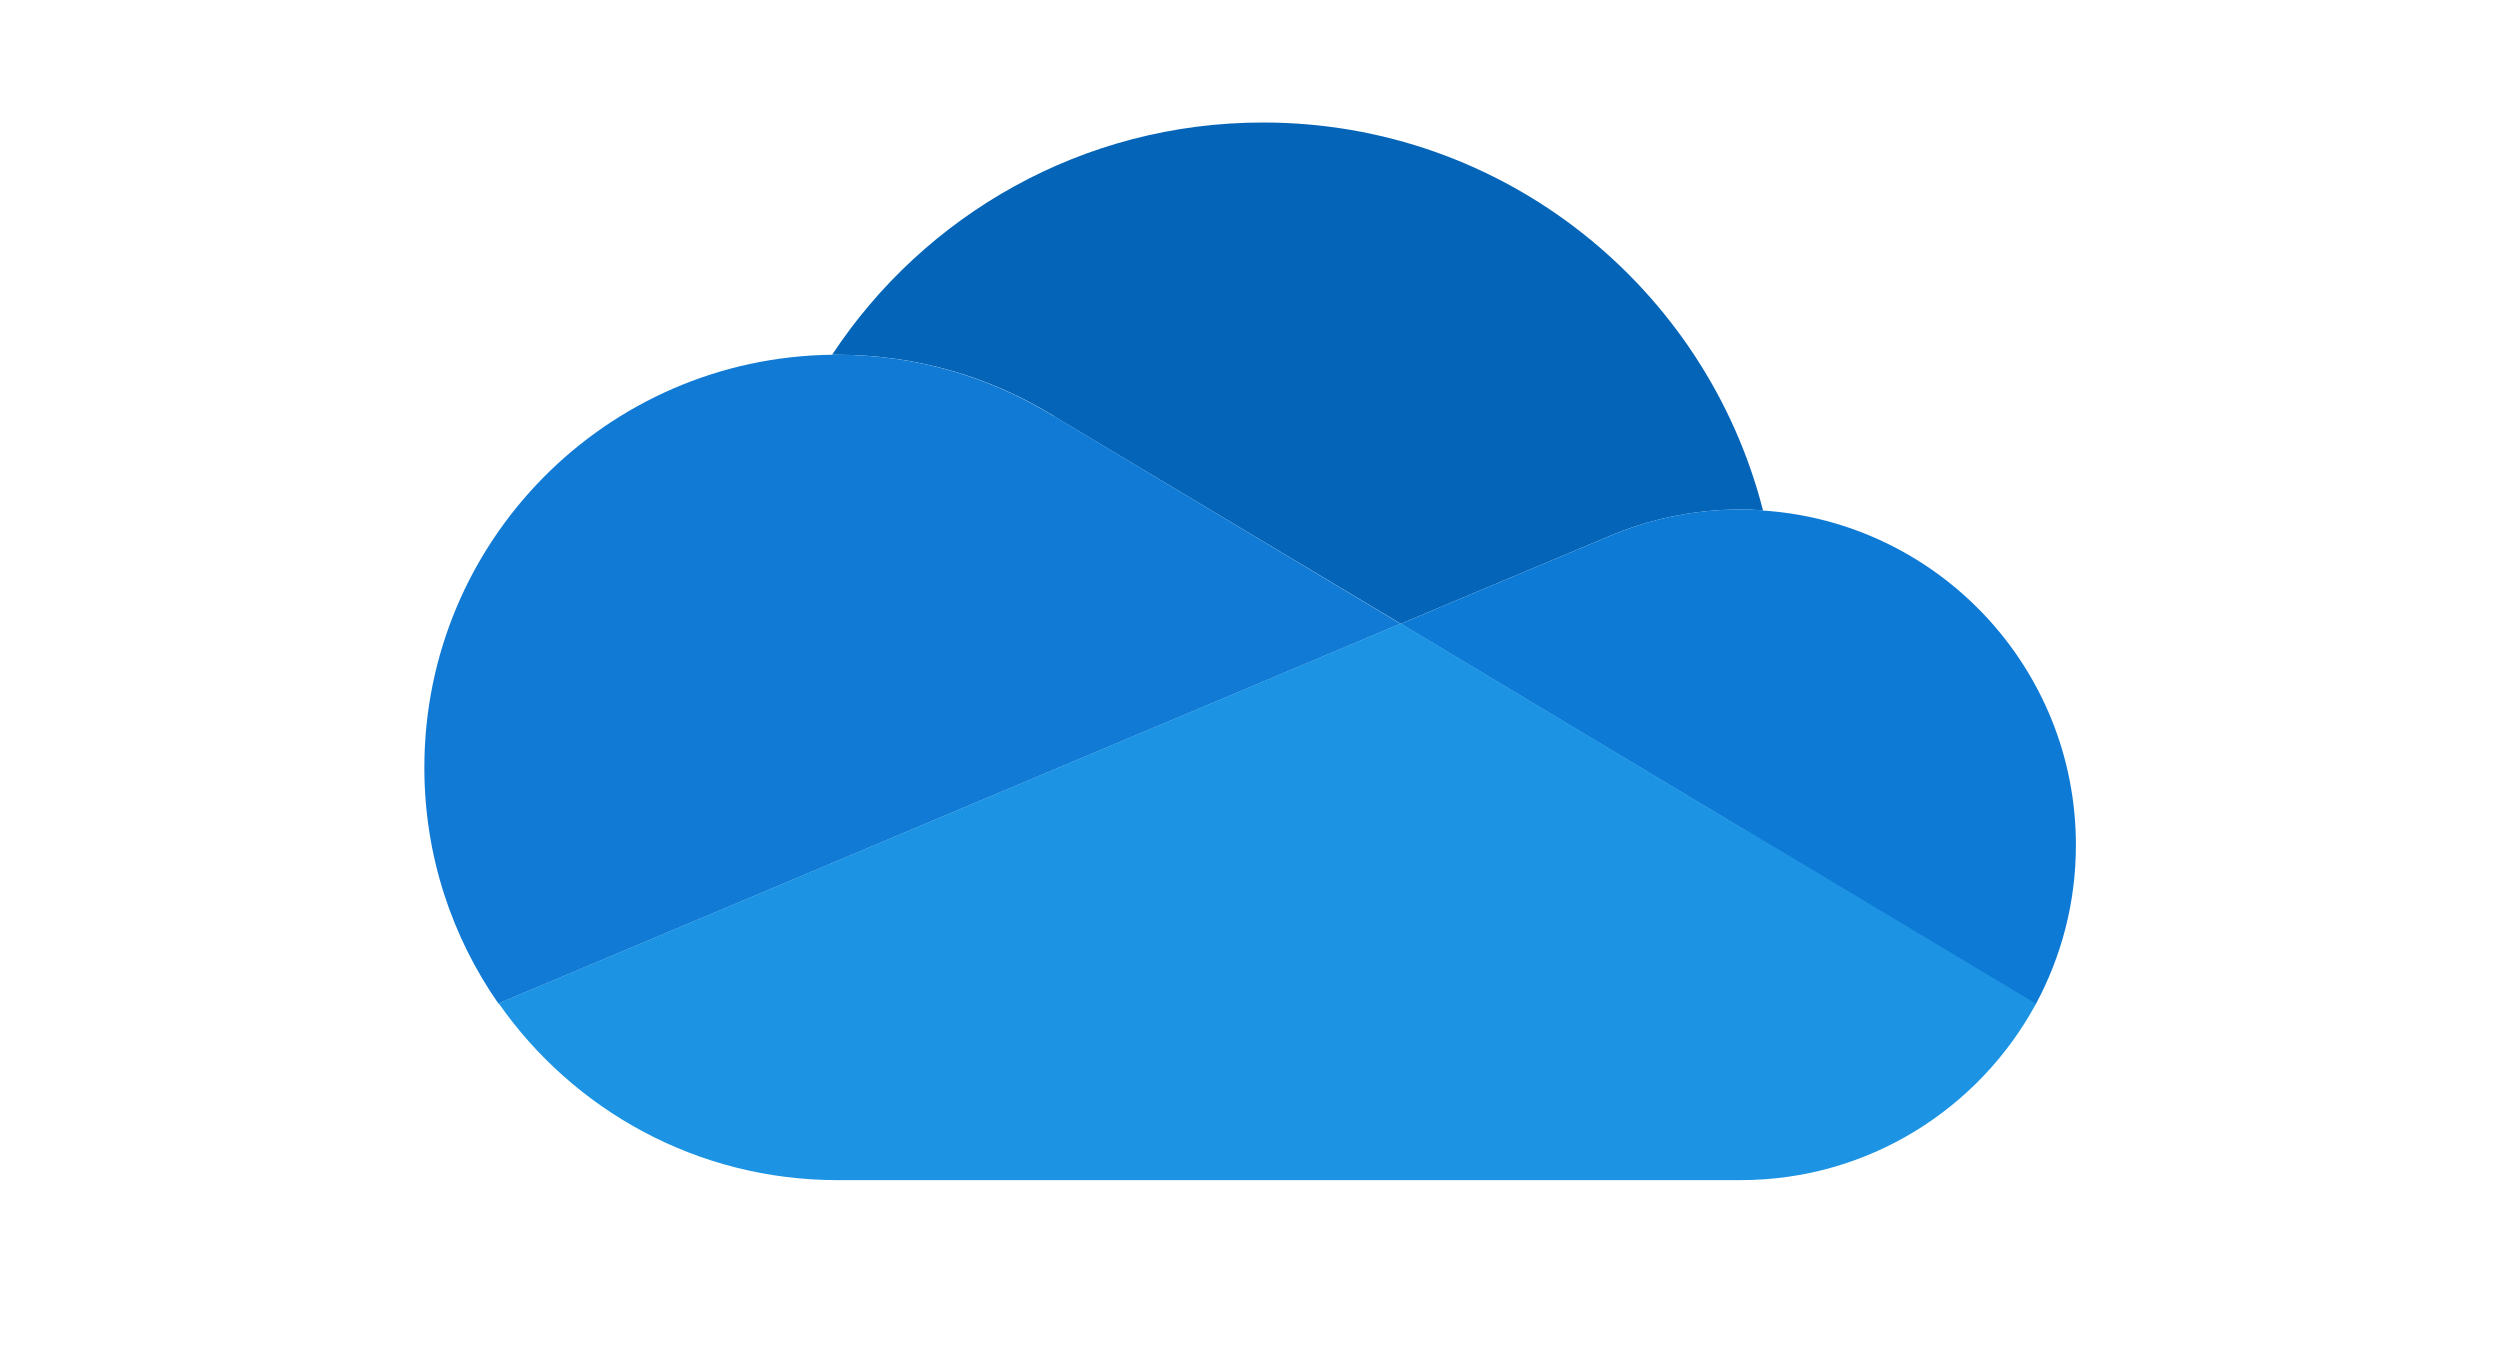
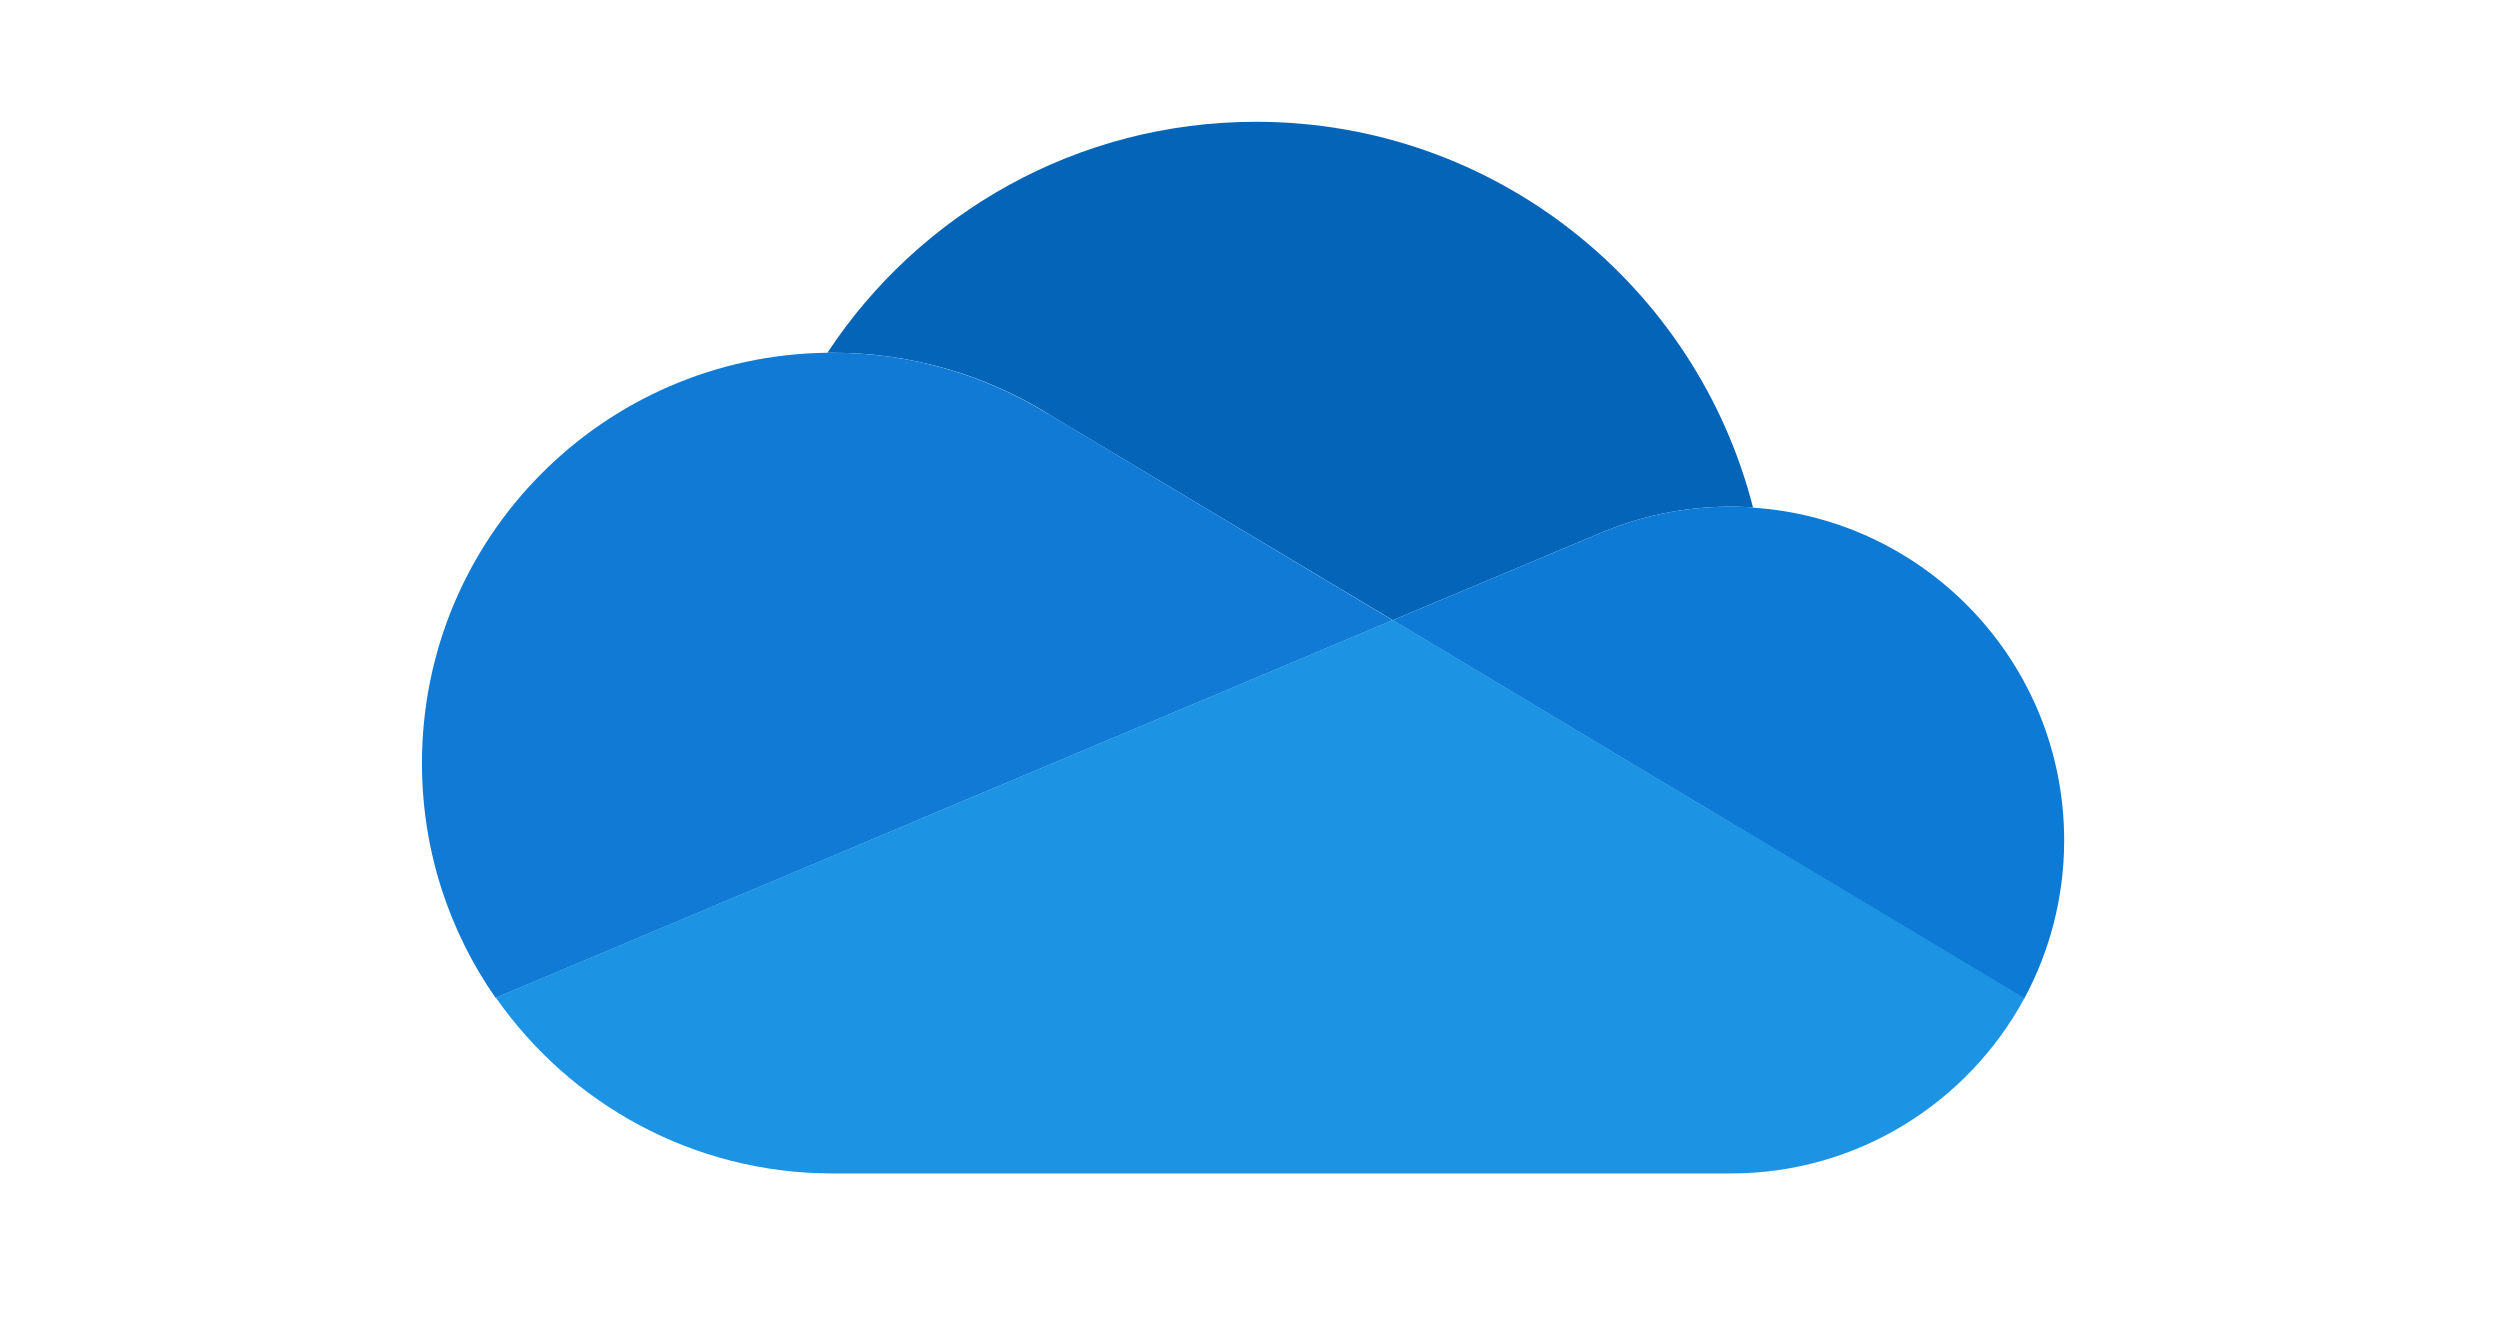
- <svg xmlns="http://www.w3.org/2000/svg" width="100" height="54" viewBox="0 0 100 54" fill="none">
-   <path d="M42.159 16.651L56.03 24.95L64.297 21.477C65.927 20.774 67.727 20.38 69.613 20.38C69.922 20.38 70.22 20.39 70.519 20.412C68.239 11.495 60.153 4.9 50.522 4.9C43.31 4.9 36.971 8.597 33.285 14.19C33.359 14.19 33.423 14.19 33.498 14.19C36.683 14.19 39.656 15.095 42.17 16.651H42.159Z" fill="url(#paint0_linear_1070_964)" />
-   <path d="M42.159 16.651C39.634 15.095 36.673 14.19 33.487 14.19C33.413 14.19 33.349 14.19 33.274 14.19C24.251 14.307 16.974 21.647 16.974 30.703C16.974 34.218 18.072 37.467 19.936 40.141L32.166 34.996L37.599 32.705L49.702 27.613L56.019 24.95L42.148 16.64L42.159 16.651Z" fill="url(#paint1_linear_1070_964)" />
-   <path d="M70.519 20.411C70.22 20.39 69.922 20.379 69.613 20.379C67.727 20.379 65.927 20.774 64.297 21.477L56.03 24.95L58.427 26.388L66.278 31.097L69.709 33.153L81.428 40.173C82.451 38.277 83.036 36.114 83.036 33.803C83.036 26.697 77.507 20.891 70.529 20.422L70.519 20.411Z" fill="url(#paint2_linear_1070_964)" />
-   <path d="M69.709 33.142L66.278 31.086L58.427 26.377L56.03 24.939L49.712 27.602L37.61 32.695L32.177 34.985L19.947 40.131C22.93 44.403 27.884 47.205 33.498 47.205H69.624C74.726 47.205 79.169 44.35 81.438 40.152L69.72 33.132L69.709 33.142Z" fill="url(#paint3_linear_1070_964)" />
+ <svg xmlns="http://www.w3.org/2000/svg" width="60" height="32" viewBox="0 0 60 32" fill="none">
+   <path d="M25.152 9.934L33.428 14.885L38.36 12.813C39.333 12.394 40.407 12.159 41.532 12.159C41.716 12.159 41.894 12.165 42.072 12.178C40.712 6.858 35.888 2.923 30.142 2.923C25.839 2.923 22.057 5.129 19.858 8.466C19.902 8.466 19.941 8.466 19.985 8.466C21.886 8.466 23.659 9.006 25.159 9.934H25.152Z" fill="url(#paint0_linear_1073_1093)" />
+   <path d="M25.152 9.934C23.646 9.006 21.879 8.466 19.979 8.466C19.934 8.466 19.896 8.466 19.852 8.466C14.468 8.536 10.127 12.915 10.127 18.317C10.127 20.415 10.782 22.354 11.894 23.949L19.191 20.879L22.432 19.512L29.653 16.474L33.422 14.885L25.146 9.928L25.152 9.934Z" fill="url(#paint1_linear_1073_1093)" />
+   <path d="M42.072 12.178C41.894 12.165 41.716 12.159 41.532 12.159C40.407 12.159 39.333 12.394 38.36 12.813L33.428 14.885L34.858 15.743L39.542 18.553L41.589 19.779L48.581 23.968C49.191 22.837 49.54 21.546 49.54 20.167C49.54 15.928 46.242 12.464 42.078 12.184L42.072 12.178Z" fill="url(#paint2_linear_1073_1093)" />
+   <path d="M41.589 19.773L39.542 18.546L34.858 15.737L33.428 14.879L29.659 16.468L22.439 19.506L19.197 20.872L11.9 23.942C13.68 26.491 16.636 28.163 19.985 28.163H41.538C44.583 28.163 47.233 26.459 48.587 23.955L41.595 19.767L41.589 19.773Z" fill="url(#paint3_linear_1073_1093)" />
  <defs>
-     <linearGradient id="paint0_linear_1070_964" x1="-102.759" y1="1.907" x2="-93.043" y2="18.75" gradientUnits="userSpaceOnUse">
+     <linearGradient id="paint0_linear_1073_1093" x1="-61.307" y1="1.137" x2="-55.511" y2="11.186" gradientUnits="userSpaceOnUse">
      <stop stop-color="#0572C0" />
      <stop offset="0.88" stop-color="#0364B8" />
    </linearGradient>
-     <linearGradient id="paint1_linear_1070_964" x1="-115.639" y1="9.417" x2="-107.169" y2="24.065" gradientUnits="userSpaceOnUse">
+     <linearGradient id="paint1_linear_1073_1093" x1="-68.992" y1="5.618" x2="-63.938" y2="14.358" gradientUnits="userSpaceOnUse">
      <stop stop-color="#1885D9" />
      <stop offset="0.89" stop-color="#107AD5" />
    </linearGradient>
-     <linearGradient id="paint2_linear_1070_964" x1="-88.004" y1="12.997" x2="-78.405" y2="29.616" gradientUnits="userSpaceOnUse">
+     <linearGradient id="paint2_linear_1073_1093" x1="-52.504" y1="7.754" x2="-46.778" y2="17.669" gradientUnits="userSpaceOnUse">
      <stop stop-color="#138EDE" />
      <stop offset="0.94" stop-color="#0D7AD5" />
    </linearGradient>
-     <linearGradient id="paint3_linear_1070_964" x1="-104.347" y1="18.238" x2="-92.191" y2="39.289" gradientUnits="userSpaceOnUse">
+     <linearGradient id="paint3_linear_1073_1093" x1="-62.254" y1="10.881" x2="-55.002" y2="23.44" gradientUnits="userSpaceOnUse">
      <stop offset="0.1" stop-color="#29A9EA" />
      <stop offset="0.79" stop-color="#1C94E3" />
    </linearGradient>
  </defs>
</svg>
